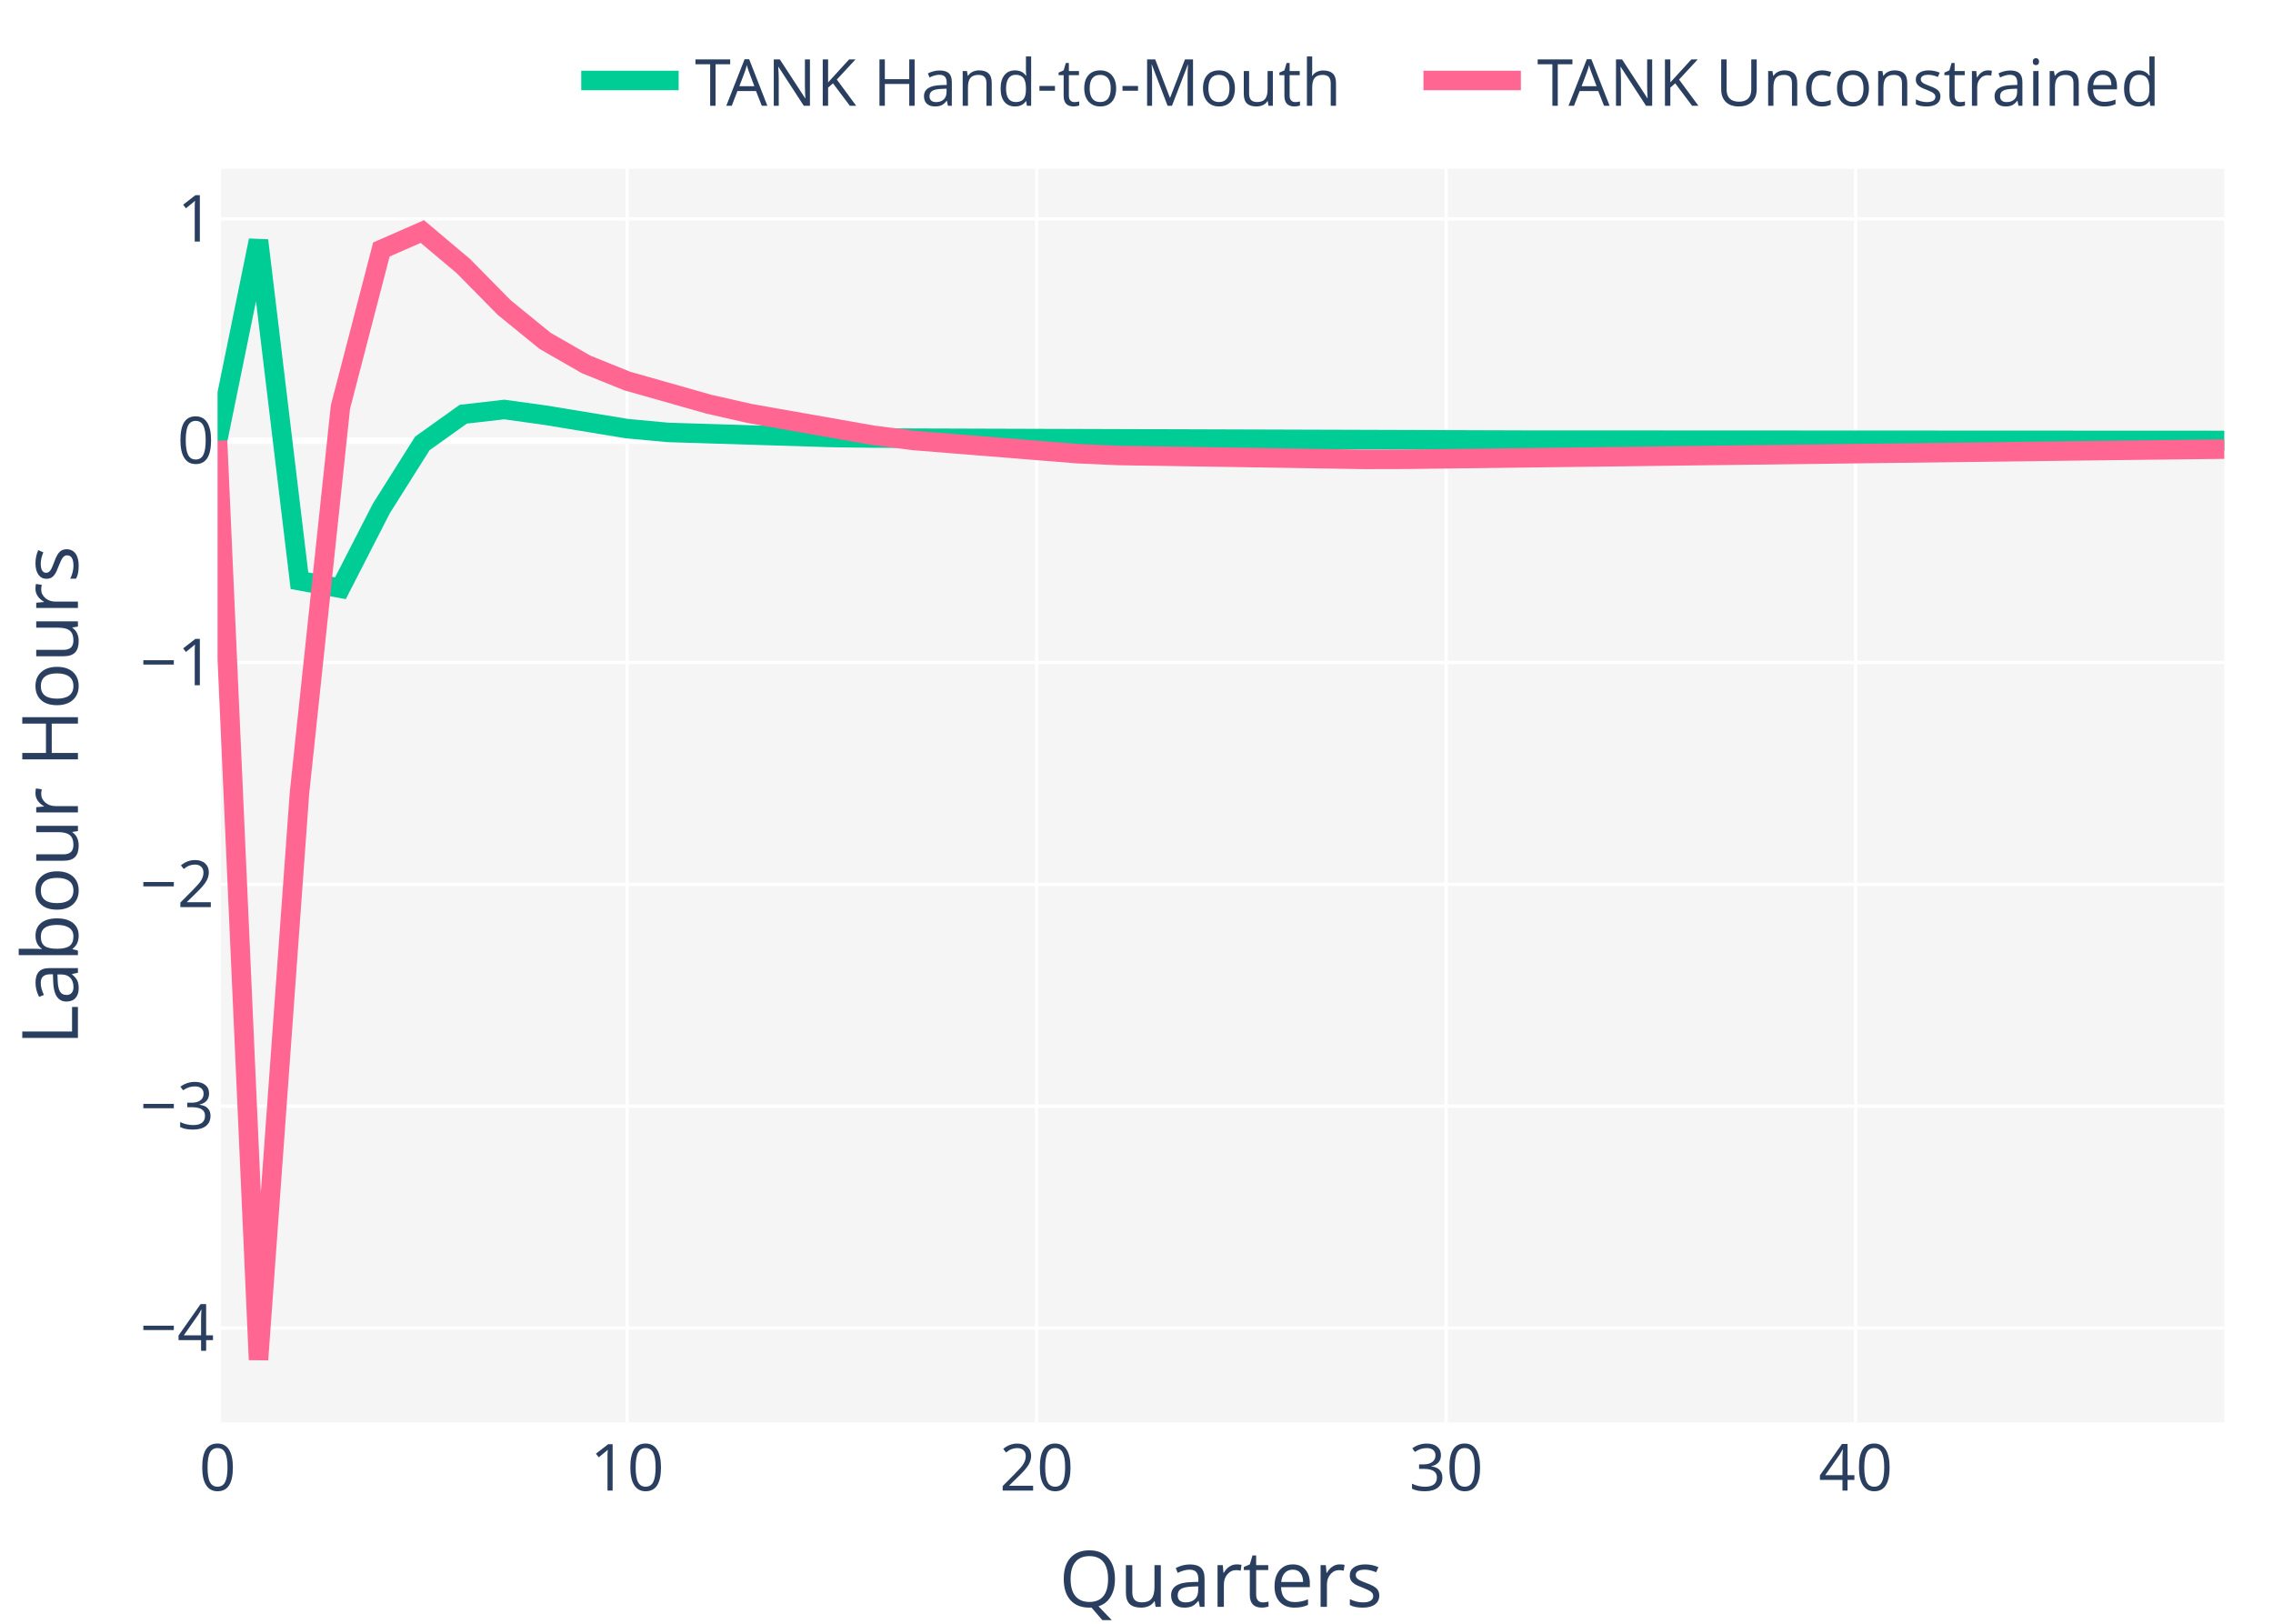
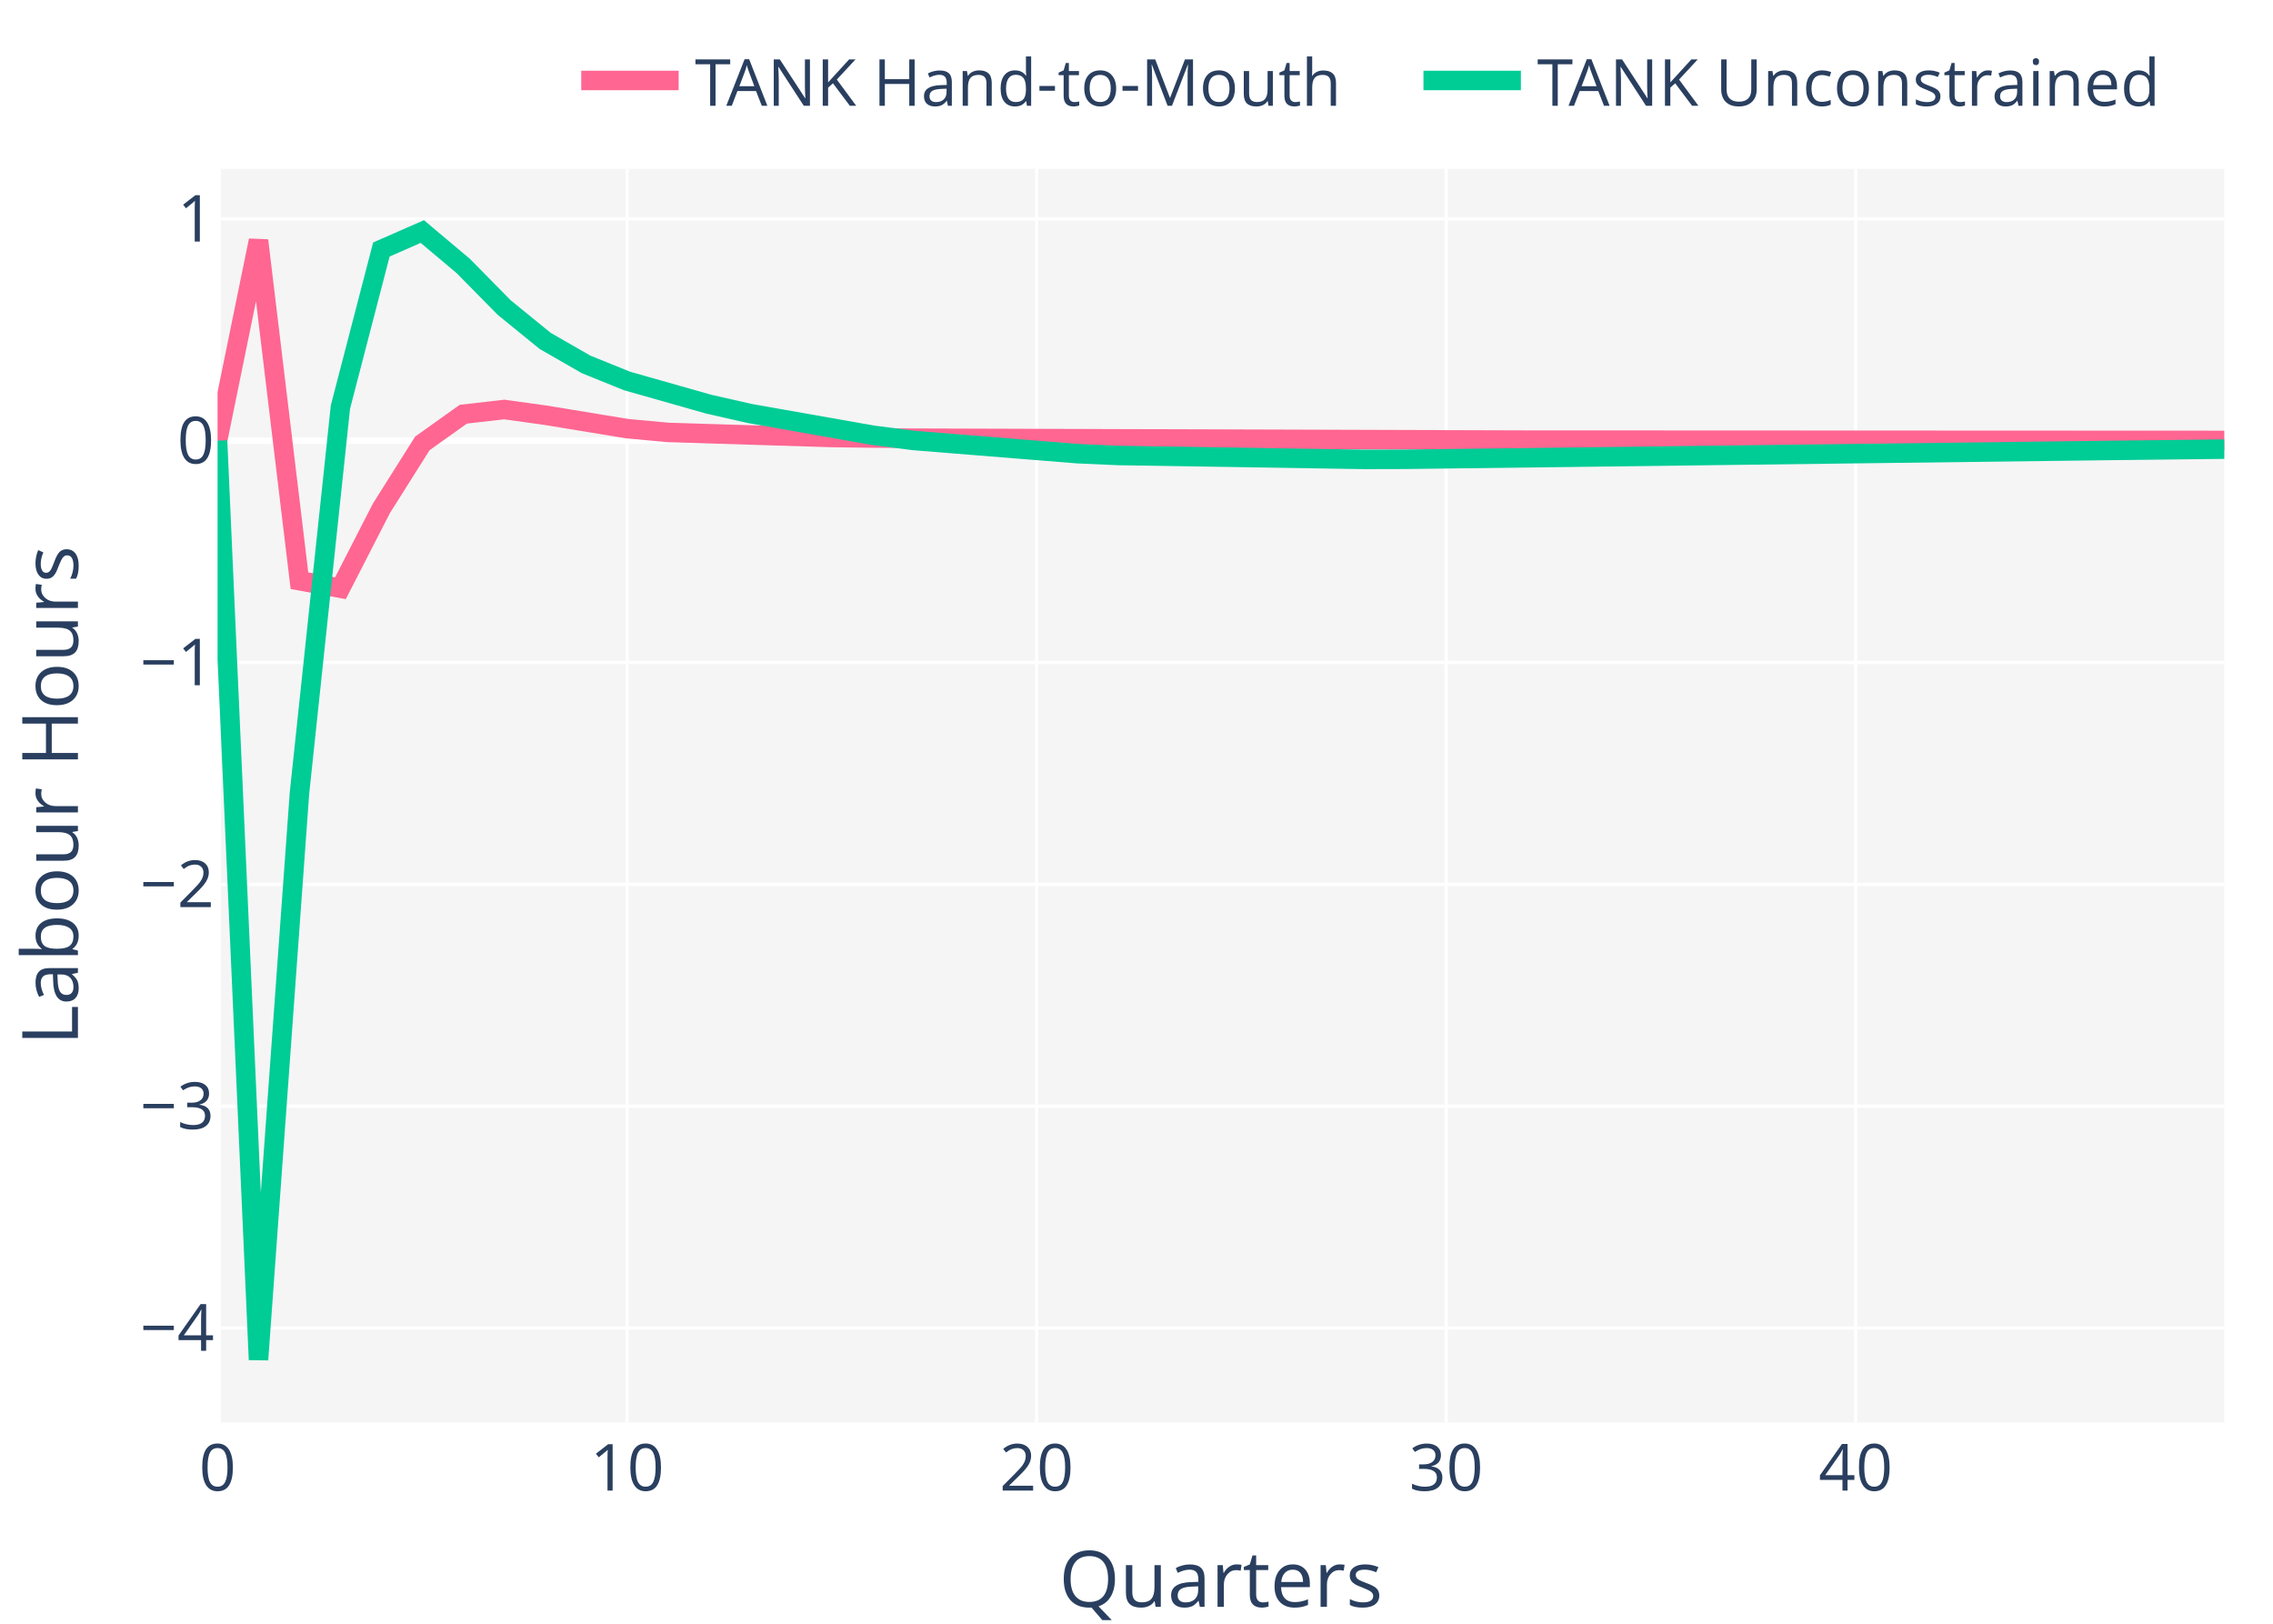
<svg xmlns="http://www.w3.org/2000/svg" class="main-svg" width="700" height="500" style="" viewBox="0 0 700 500">
  <rect x="0" y="0" width="700" height="500" style="fill: rgb(255, 255, 255); fill-opacity: 1;" />
-   <defs id="defs-60d13e">
+   <defs id="defs-37afb0">
    <g class="clips">
-       <clipPath id="clip60d13exyplot" class="plotclip">
+       <clipPath id="clip37afb0xyplot" class="plotclip">
        <rect width="618" height="386" />
      </clipPath>
-       <clipPath class="axesclip" id="clip60d13ex">
+       <clipPath class="axesclip" id="clip37afb0x">
        <rect x="67" y="0" width="618" height="500" />
      </clipPath>
-       <clipPath class="axesclip" id="clip60d13ey">
+       <clipPath class="axesclip" id="clip37afb0y">
        <rect x="0" y="52" width="700" height="386" />
      </clipPath>
-       <clipPath class="axesclip" id="clip60d13exy">
+       <clipPath class="axesclip" id="clip37afb0xy">
        <rect x="67" y="52" width="618" height="386" />
      </clipPath>
    </g>
    <g class="gradients" />
    <g class="patterns" />
  </defs>
  <g class="bglayer">
    <rect class="bg" x="67" y="52" width="618" height="386" style="fill: rgb(245, 245, 245); fill-opacity: 1; stroke-width: 0;" />
  </g>
  <g class="layer-below">
    <g class="imagelayer" />
    <g class="shapelayer" />
  </g>
  <g class="cartesianlayer">
    <g class="subplot xy">
      <g class="layer-subplot">
        <g class="shapelayer" />
        <g class="imagelayer" />
      </g>
      <g class="minor-gridlayer">
        <g class="x" />
        <g class="y" />
      </g>
      <g class="gridlayer">
        <g class="x">
          <path class="xgrid crisp" transform="translate(193.12,0)" d="M0,52v386" style="stroke: rgb(255, 255, 255); stroke-opacity: 1; stroke-width: 1px;" />
          <path class="xgrid crisp" transform="translate(319.24,0)" d="M0,52v386" style="stroke: rgb(255, 255, 255); stroke-opacity: 1; stroke-width: 1px;" />
          <path class="xgrid crisp" transform="translate(445.37,0)" d="M0,52v386" style="stroke: rgb(255, 255, 255); stroke-opacity: 1; stroke-width: 1px;" />
          <path class="xgrid crisp" transform="translate(571.49,0)" d="M0,52v386" style="stroke: rgb(255, 255, 255); stroke-opacity: 1; stroke-width: 1px;" />
        </g>
        <g class="y">
          <path class="ygrid crisp" transform="translate(0,408.94)" d="M67,0h618" style="stroke: rgb(255, 255, 255); stroke-opacity: 1; stroke-width: 1px;" />
          <path class="ygrid crisp" transform="translate(0,340.63)" d="M67,0h618" style="stroke: rgb(255, 255, 255); stroke-opacity: 1; stroke-width: 1px;" />
          <path class="ygrid crisp" transform="translate(0,272.32)" d="M67,0h618" style="stroke: rgb(255, 255, 255); stroke-opacity: 1; stroke-width: 1px;" />
          <path class="ygrid crisp" transform="translate(0,204.01)" d="M67,0h618" style="stroke: rgb(255, 255, 255); stroke-opacity: 1; stroke-width: 1px;" />
          <path class="ygrid crisp" transform="translate(0,67.39)" d="M67,0h618" style="stroke: rgb(255, 255, 255); stroke-opacity: 1; stroke-width: 1px;" />
        </g>
      </g>
      <g class="zerolinelayer">
        <path class="xzl zl crisp" transform="translate(67,0)" d="M0,52v386" style="stroke: rgb(255, 255, 255); stroke-opacity: 1; stroke-width: 2px;" />
        <path class="yzl zl crisp" transform="translate(0,135.7)" d="M67,0h618" style="stroke: rgb(255, 255, 255); stroke-opacity: 1; stroke-width: 2px;" />
      </g>
      <path class="xlines-below" />
      <path class="ylines-below" />
      <g class="overlines-below" />
      <g class="xaxislayer-below" />
      <g class="yaxislayer-below" />
      <g class="overaxes-below" />
-       <g class="plot" transform="translate(67,52)" clip-path="url(#clip60d13exyplot)">
+       <g class="plot" transform="translate(67,52)" clip-path="url(#clip37afb0xyplot)">
        <g class="scatterlayer mlayer">
-           <g class="trace scatter tracebb4ff6" style="stroke-miterlimit: 2; opacity: 1;">
+           <g class="trace scatter trace5cc763" style="stroke-miterlimit: 2; opacity: 1;">
            <g class="fills" />
            <g class="errorbars" />
            <g class="lines">
-               <path class="js-line" d="M0,83.7L12.61,22.04L25.22,126.82L37.84,129.14L50.45,104.55L63.06,84.55L75.67,75.55L88.29,74.1L100.9,75.85L126.12,79.99L138.73,81.16L189.18,82.72L201.8,82.89L403.59,83.53L416.2,83.53L618,83.62" style="vector-effect: non-scaling-stroke; fill: none; stroke: rgb(0, 204, 150); stroke-opacity: 1; stroke-width: 6px; opacity: 1;" />
+               <path class="js-line" d="M0,83.7L12.61,22.04L25.22,126.82L37.84,129.14L50.45,104.55L63.06,84.55L75.67,75.55L88.29,74.1L100.9,75.85L126.12,79.99L138.73,81.16L189.18,82.72L201.8,82.89L403.59,83.53L416.2,83.53L618,83.62" style="vector-effect: non-scaling-stroke; fill: none; stroke: rgb(255, 102, 146); stroke-opacity: 1; stroke-width: 6px; opacity: 1;" />
            </g>
            <g class="points" />
            <g class="text" />
          </g>
-           <g class="trace scatter trace2d01d1" style="stroke-miterlimit: 2; opacity: 1;">
+           <g class="trace scatter tracee0b895" style="stroke-miterlimit: 2; opacity: 1;">
            <g class="fills" />
            <g class="errorbars" />
            <g class="lines">
-               <path class="js-line" d="M0,83.7L12.61,366.7L25.22,192.29L37.84,73.34L50.45,24.83L63.06,19.3L75.67,29.91L88.29,42.72L100.9,52.98L113.51,60.22L126.12,65.32L151.35,72.48L163.96,75.34L201.8,82.02L214.41,83.64L264.86,87.7L277.47,88.26L353.14,89.46L365.76,89.43L580.16,86.74L592.78,86.59L618,86.3" style="vector-effect: non-scaling-stroke; fill: none; stroke: rgb(255, 102, 146); stroke-opacity: 1; stroke-width: 6px; opacity: 1;" />
+               <path class="js-line" d="M0,83.7L12.61,366.7L25.22,192.29L37.84,73.34L50.45,24.83L63.06,19.3L75.67,29.91L88.29,42.72L100.9,52.98L113.51,60.22L126.12,65.32L151.35,72.48L163.96,75.34L201.8,82.02L214.41,83.64L264.86,87.7L277.47,88.26L353.14,89.46L365.76,89.43L580.16,86.74L592.78,86.59L618,86.3" style="vector-effect: non-scaling-stroke; fill: none; stroke: rgb(0, 204, 150); stroke-opacity: 1; stroke-width: 6px; opacity: 1;" />
            </g>
            <g class="points" />
            <g class="text" />
          </g>
        </g>
      </g>
      <g class="overplot" />
      <path class="xlines-above crisp" d="M0,0" style="fill: none;" />
      <path class="ylines-above crisp" d="M0,0" style="fill: none;" />
      <g class="overlines-above" />
      <g class="xaxislayer-above">
        <g class="xtick">
          <text text-anchor="middle" x="0" y="459" transform="translate(67,0)" style="font-family: 'Open Sans', verdana, arial, sans-serif; font-size: 20px; fill: rgb(42, 63, 95); fill-opacity: 1; white-space: pre; opacity: 1;">0</text>
        </g>
        <g class="xtick">
          <text text-anchor="middle" x="0" y="459" style="font-family: 'Open Sans', verdana, arial, sans-serif; font-size: 20px; fill: rgb(42, 63, 95); fill-opacity: 1; white-space: pre; opacity: 1;" transform="translate(193.12,0)">10</text>
        </g>
        <g class="xtick">
          <text text-anchor="middle" x="0" y="459" style="font-family: 'Open Sans', verdana, arial, sans-serif; font-size: 20px; fill: rgb(42, 63, 95); fill-opacity: 1; white-space: pre; opacity: 1;" transform="translate(319.24,0)">20</text>
        </g>
        <g class="xtick">
          <text text-anchor="middle" x="0" y="459" style="font-family: 'Open Sans', verdana, arial, sans-serif; font-size: 20px; fill: rgb(42, 63, 95); fill-opacity: 1; white-space: pre; opacity: 1;" transform="translate(445.37,0)">30</text>
        </g>
        <g class="xtick">
          <text text-anchor="middle" x="0" y="459" style="font-family: 'Open Sans', verdana, arial, sans-serif; font-size: 20px; fill: rgb(42, 63, 95); fill-opacity: 1; white-space: pre; opacity: 1;" transform="translate(571.49,0)">40</text>
        </g>
      </g>
      <g class="yaxislayer-above">
        <g class="ytick">
          <text text-anchor="end" x="66" y="7" transform="translate(0,408.94)" style="font-family: 'Open Sans', verdana, arial, sans-serif; font-size: 20px; fill: rgb(42, 63, 95); fill-opacity: 1; white-space: pre; opacity: 1;">−4</text>
        </g>
        <g class="ytick">
          <text text-anchor="end" x="66" y="7" style="font-family: 'Open Sans', verdana, arial, sans-serif; font-size: 20px; fill: rgb(42, 63, 95); fill-opacity: 1; white-space: pre; opacity: 1;" transform="translate(0,340.63)">−3</text>
        </g>
        <g class="ytick">
          <text text-anchor="end" x="66" y="7" style="font-family: 'Open Sans', verdana, arial, sans-serif; font-size: 20px; fill: rgb(42, 63, 95); fill-opacity: 1; white-space: pre; opacity: 1;" transform="translate(0,272.32)">−2</text>
        </g>
        <g class="ytick">
          <text text-anchor="end" x="66" y="7" style="font-family: 'Open Sans', verdana, arial, sans-serif; font-size: 20px; fill: rgb(42, 63, 95); fill-opacity: 1; white-space: pre; opacity: 1;" transform="translate(0,204.01)">−1</text>
        </g>
        <g class="ytick">
          <text text-anchor="end" x="66" y="7" style="font-family: 'Open Sans', verdana, arial, sans-serif; font-size: 20px; fill: rgb(42, 63, 95); fill-opacity: 1; white-space: pre; opacity: 1;" transform="translate(0,135.7)">0</text>
        </g>
        <g class="ytick">
          <text text-anchor="end" x="66" y="7" style="font-family: 'Open Sans', verdana, arial, sans-serif; font-size: 20px; fill: rgb(42, 63, 95); fill-opacity: 1; white-space: pre; opacity: 1;" transform="translate(0,67.39)">1</text>
        </g>
      </g>
      <g class="overaxes-above" />
    </g>
  </g>
  <g class="polarlayer" />
  <g class="smithlayer" />
  <g class="ternarylayer" />
  <g class="geolayer" />
  <g class="funnelarealayer" />
  <g class="pielayer" />
  <g class="iciclelayer" />
  <g class="treemaplayer" />
  <g class="sunburstlayer" />
  <g class="glimages" />
-   <defs id="topdefs-60d13e">
+   <defs id="topdefs-37afb0">
    <g class="clips" />
-     <clipPath id="legend60d13e">
+     <clipPath id="legend37afb0">
      <rect width="511" height="39" x="0" y="0" />
    </clipPath>
  </defs>
  <g class="layer-above">
    <g class="imagelayer" />
    <g class="shapelayer" />
  </g>
  <g class="infolayer">
    <g class="legend" pointer-events="all" transform="translate(174,5.28)">
      <rect class="bg" shape-rendering="crispEdges" width="511" height="39" x="0" y="0" style="stroke: rgb(68, 68, 68); stroke-opacity: 1; fill: rgb(255, 255, 255); fill-opacity: 1; stroke-width: 0px;" />
-       <g class="scrollbox" transform="" clip-path="url(#legend60d13e)">
+       <g class="scrollbox" transform="" clip-path="url(#legend37afb0)">
        <g class="groups" transform="">
          <g class="traces" transform="translate(0,19.5)" style="opacity: 1;">
            <text class="legendtext" text-anchor="start" x="40" y="7.8" style="font-family: 'Open Sans', verdana, arial, sans-serif; font-size: 20px; fill: rgb(42, 63, 95); fill-opacity: 1; white-space: pre;">TANK Hand-to-Mouth</text>
            <g class="layers" style="opacity: 1;">
              <g class="legendfill" />
              <g class="legendlines">
-                 <path class="js-line" d="M5,0h30" style="fill: none; stroke: rgb(0, 204, 150); stroke-opacity: 1; stroke-width: 6px;" />
+                 <path class="js-line" d="M5,0h30" style="fill: none; stroke: rgb(255, 102, 146); stroke-opacity: 1; stroke-width: 6px;" />
              </g>
              <g class="legendsymbols">
                <g class="legendpoints" />
              </g>
            </g>
            <rect class="legendtoggle" x="0" y="-14.5" width="256.875" height="29" style="fill: rgb(0, 0, 0); fill-opacity: 0;" />
          </g>
        </g>
        <g class="groups" transform="translate(259.375,0)">
          <g class="traces" transform="translate(0,19.5)" style="opacity: 1;">
            <text class="legendtext" text-anchor="start" x="40" y="7.8" style="font-family: 'Open Sans', verdana, arial, sans-serif; font-size: 20px; fill: rgb(42, 63, 95); fill-opacity: 1; white-space: pre;">TANK Unconstrained</text>
            <g class="layers" style="opacity: 1;">
              <g class="legendfill" />
              <g class="legendlines">
-                 <path class="js-line" d="M5,0h30" style="fill: none; stroke: rgb(255, 102, 146); stroke-opacity: 1; stroke-width: 6px;" />
+                 <path class="js-line" d="M5,0h30" style="fill: none; stroke: rgb(0, 204, 150); stroke-opacity: 1; stroke-width: 6px;" />
              </g>
              <g class="legendsymbols">
                <g class="legendpoints" />
              </g>
            </g>
            <rect class="legendtoggle" x="0" y="-14.5" width="248.234" height="29" style="fill: rgb(0, 0, 0); fill-opacity: 0;" />
          </g>
        </g>
      </g>
      <rect class="scrollbar" rx="20" ry="3" width="0" height="0" x="0" y="0" style="fill: rgb(128, 139, 164); fill-opacity: 1;" />
    </g>
    <g class="g-gtitle" />
    <g class="g-xtitle">
      <text class="xtitle" x="376" y="494.8" text-anchor="middle" style="font-family: 'Open Sans', verdana, arial, sans-serif; font-size: 24px; fill: rgb(42, 63, 95); opacity: 1; font-weight: normal; white-space: pre;">Quarters</text>
    </g>
    <g class="g-ytitle" transform="translate(18.89355,0)">
      <text class="ytitle" transform="rotate(-90,5.10625,245)" x="5.106" y="245" text-anchor="middle" style="font-family: 'Open Sans', verdana, arial, sans-serif; font-size: 24px; fill: rgb(42, 63, 95); opacity: 1; font-weight: normal; white-space: pre;">Labour Hours</text>
    </g>
  </g>
</svg>
